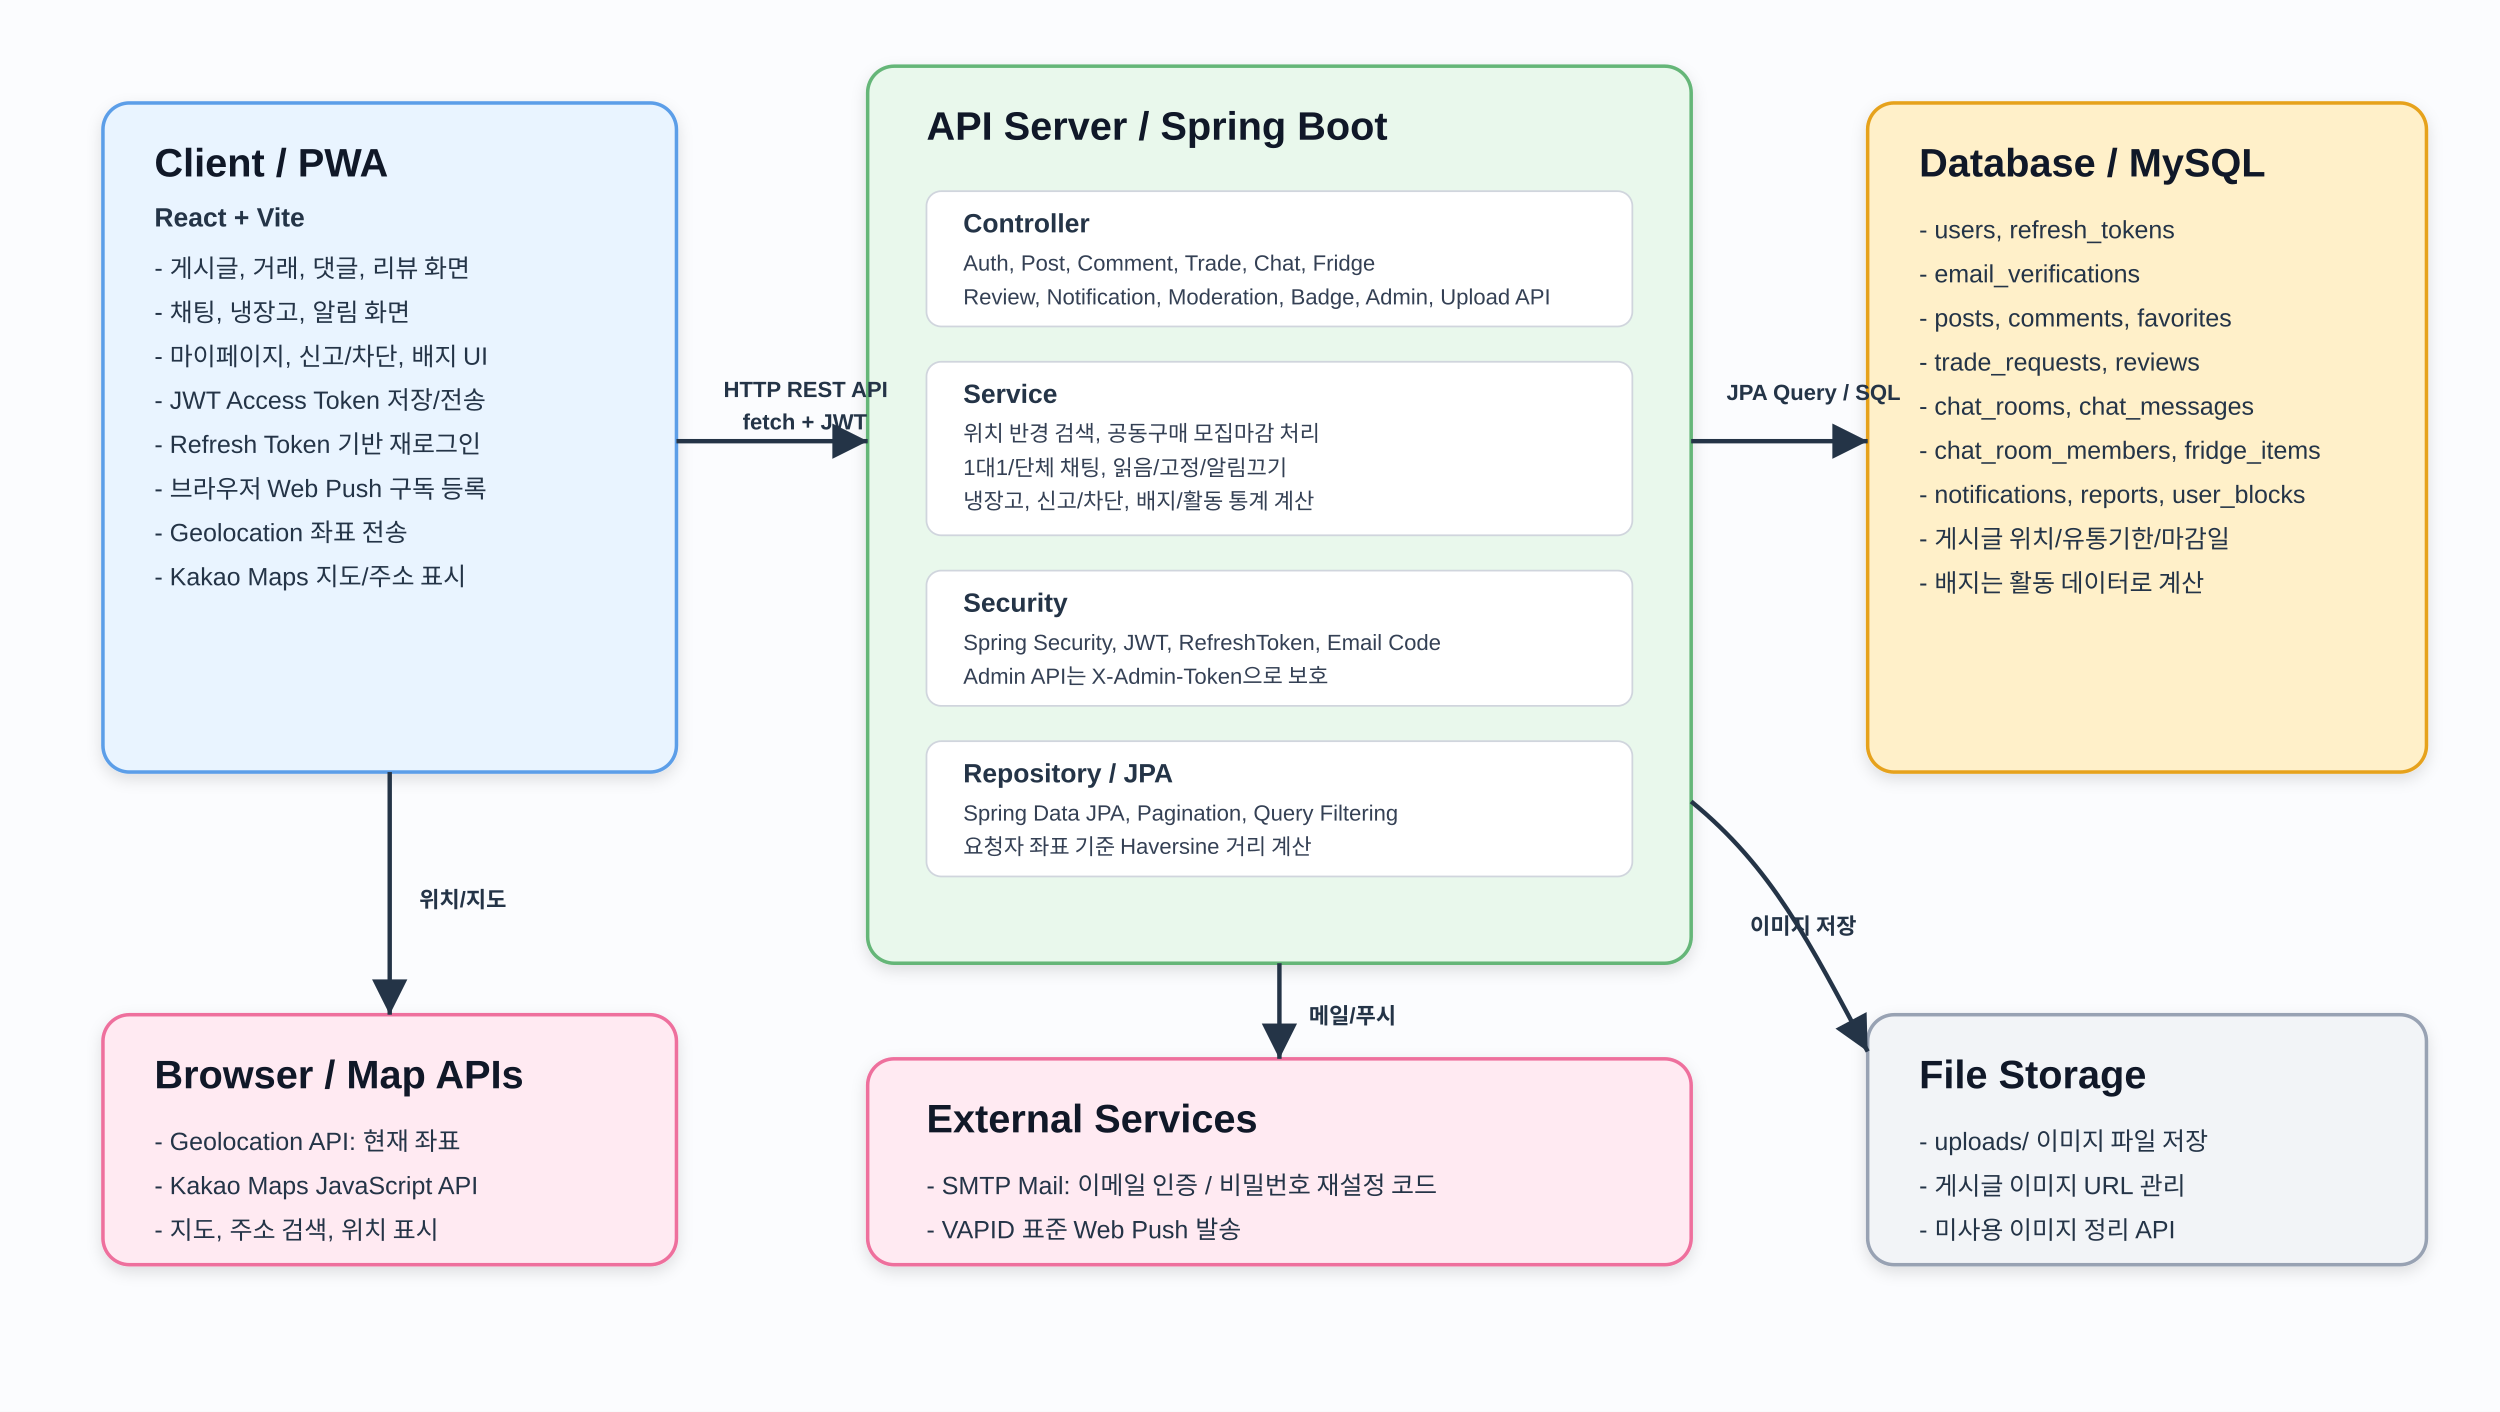
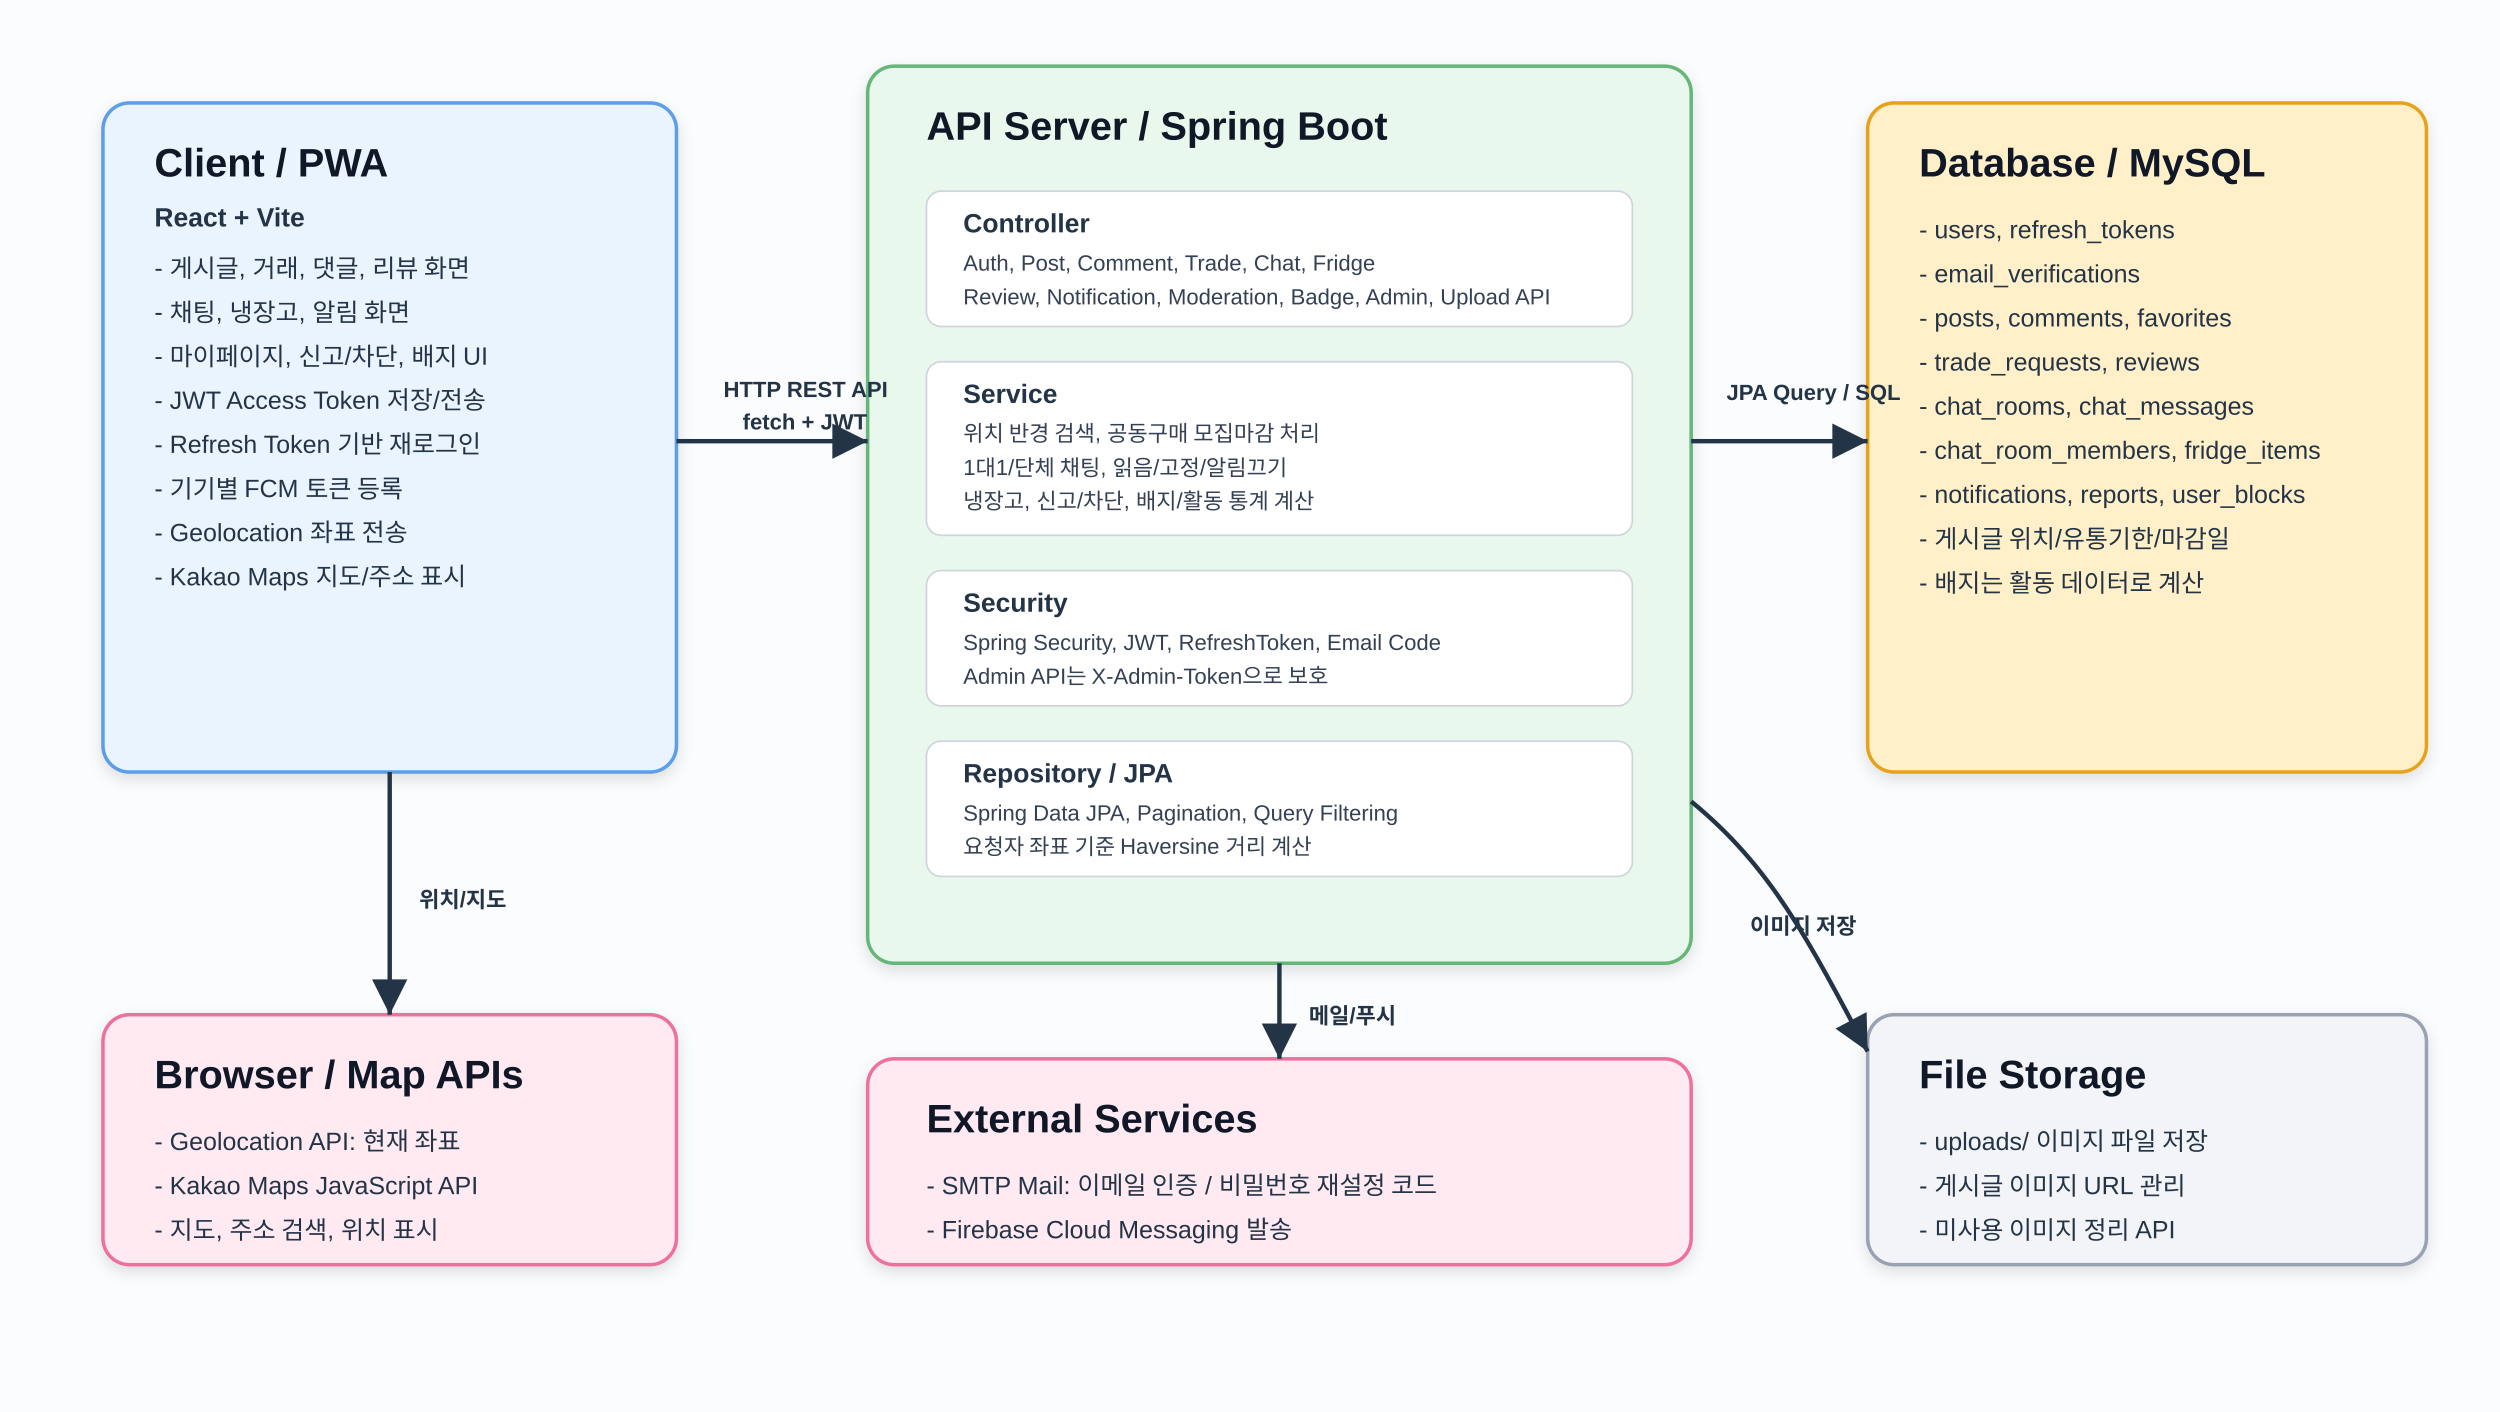
<svg xmlns="http://www.w3.org/2000/svg" width="1700" height="960" viewBox="0 0 1700 960">
  <defs>
    <marker id="arrow" markerWidth="12" markerHeight="12" refX="10" refY="6" orient="auto" markerUnits="strokeWidth">
      <path d="M2,2 L10,6 L2,10 Z" fill="#243447" />
    </marker>
    <filter id="shadow" x="-10%" y="-10%" width="120%" height="130%">
      <feDropShadow dx="0" dy="4" stdDeviation="5" flood-color="#000" flood-opacity="0.12" />
    </filter>
    <style>
      .bg { fill: #fbfcfe; }
      .box { stroke-width: 2.4; rx: 18; filter: url(#shadow); }
      .client { fill: #e9f4ff; stroke: #5b9ee8; }
      .server { fill: #e9f8ec; stroke: #65b678; }
      .db { fill: #fff0c9; stroke: #e6a21f; }
      .external { fill: #ffeaf2; stroke: #ee6f9d; }
      .storage { fill: #f2f4f7; stroke: #98a2b3; }
      .head { font: 800 27px 'Segoe UI', 'Malgun Gothic', Arial, sans-serif; fill: #101828; }
      .section { font: 800 18px 'Segoe UI', 'Malgun Gothic', Arial, sans-serif; fill: #243447; }
      .text { font: 500 17px 'Segoe UI', 'Malgun Gothic', Arial, sans-serif; fill: #243447; }
      .small { font: 500 15px 'Segoe UI', 'Malgun Gothic', Arial, sans-serif; fill: #344054; }
      .pill { fill: #ffffff; stroke: #d0d5dd; stroke-width: 1.2; rx: 10; }
      .arrow { stroke: #243447; stroke-width: 3; fill: none; marker-end: url(#arrow); }
      .label { font: 800 15px 'Segoe UI', 'Malgun Gothic', Arial, sans-serif; fill: #243447; }
    </style>
  </defs>
  <rect class="bg" width="1700" height="960" />
  <rect x="70" y="70" width="390" height="455" class="box client" />
  <text x="105" y="120" class="head">Client / PWA</text>
  <text x="105" y="154" class="section">React + Vite</text>
  <text x="105" y="188" class="text">- 게시글, 거래, 댓글, 리뷰 화면</text>
  <text x="105" y="218" class="text">- 채팅, 냉장고, 알림 화면</text>
  <text x="105" y="248" class="text">- 마이페이지, 신고/차단, 배지 UI</text>
  <text x="105" y="278" class="text">- JWT Access Token 저장/전송</text>
  <text x="105" y="308" class="text">- Refresh Token 기반 재로그인</text>
-   <text x="105" y="338" class="text">- 브라우저 Web Push 구독 등록</text>
+   <text x="105" y="338" class="text">- 기기별 FCM 토큰 등록</text>
  <text x="105" y="368" class="text">- Geolocation 좌표 전송</text>
  <text x="105" y="398" class="text">- Kakao Maps 지도/주소 표시</text>
  <rect x="590" y="45" width="560" height="610" class="box server" />
  <text x="630" y="95" class="head">API Server / Spring Boot</text>
  <rect x="630" y="130" width="480" height="92" class="pill" />
  <text x="655" y="158" class="section">Controller</text>
  <text x="655" y="184" class="small">Auth, Post, Comment, Trade, Chat, Fridge</text>
  <text x="655" y="207" class="small">Review, Notification, Moderation, Badge, Admin, Upload API</text>
  <rect x="630" y="246" width="480" height="118" class="pill" />
  <text x="655" y="274" class="section">Service</text>
  <text x="655" y="300" class="small">위치 반경 검색, 공동구매 모집마감 처리</text>
  <text x="655" y="323" class="small">1대1/단체 채팅, 읽음/고정/알림끄기</text>
  <text x="655" y="346" class="small">냉장고, 신고/차단, 배지/활동 통계 계산</text>
  <rect x="630" y="388" width="480" height="92" class="pill" />
  <text x="655" y="416" class="section">Security</text>
  <text x="655" y="442" class="small">Spring Security, JWT, RefreshToken, Email Code</text>
  <text x="655" y="465" class="small">Admin API는 X-Admin-Token으로 보호</text>
  <rect x="630" y="504" width="480" height="92" class="pill" />
  <text x="655" y="532" class="section">Repository / JPA</text>
  <text x="655" y="558" class="small">Spring Data JPA, Pagination, Query Filtering</text>
  <text x="655" y="581" class="small">요청자 좌표 기준 Haversine 거리 계산</text>
  <rect x="1270" y="70" width="380" height="455" class="box db" />
  <text x="1305" y="120" class="head">Database / MySQL</text>
  <text x="1305" y="162" class="text">- users, refresh_tokens</text>
  <text x="1305" y="192" class="text">- email_verifications</text>
  <text x="1305" y="222" class="text">- posts, comments, favorites</text>
  <text x="1305" y="252" class="text">- trade_requests, reviews</text>
  <text x="1305" y="282" class="text">- chat_rooms, chat_messages</text>
  <text x="1305" y="312" class="text">- chat_room_members, fridge_items</text>
  <text x="1305" y="342" class="text">- notifications, reports, user_blocks</text>
  <text x="1305" y="372" class="text">- 게시글 위치/유통기한/마감일</text>
  <text x="1305" y="402" class="text">- 배지는 활동 데이터로 계산</text>
  <rect x="70" y="690" width="390" height="170" class="box external" />
  <text x="105" y="740" class="head">Browser / Map APIs</text>
  <text x="105" y="782" class="text">- Geolocation API: 현재 좌표</text>
  <text x="105" y="812" class="text">- Kakao Maps JavaScript API</text>
  <text x="105" y="842" class="text">- 지도, 주소 검색, 위치 표시</text>
  <rect x="590" y="720" width="560" height="140" class="box external" />
  <text x="630" y="770" class="head">External Services</text>
  <text x="630" y="812" class="text">- SMTP Mail: 이메일 인증 / 비밀번호 재설정 코드</text>
-   <text x="630" y="842" class="text">- VAPID 표준 Web Push 발송</text>
+   <text x="630" y="842" class="text">- Firebase Cloud Messaging 발송</text>
  <rect x="1270" y="690" width="380" height="170" class="box storage" />
  <text x="1305" y="740" class="head">File Storage</text>
  <text x="1305" y="782" class="text">- uploads/ 이미지 파일 저장</text>
  <text x="1305" y="812" class="text">- 게시글 이미지 URL 관리</text>
  <text x="1305" y="842" class="text">- 미사용 이미지 정리 API</text>
  <path d="M460 300 H590" class="arrow" />
  <text x="492" y="270" class="label">HTTP REST API</text>
  <text x="505" y="292" class="label">fetch + JWT</text>
  <path d="M1150 300 H1270" class="arrow" />
  <text x="1174" y="272" class="label">JPA Query / SQL</text>
  <path d="M265 525 V690" class="arrow" />
  <text x="285" y="617" class="label">위치/지도</text>
  <path d="M870 655 V720" class="arrow" />
  <text x="890" y="696" class="label">메일/푸시</text>
  <path d="M1150 545 C1205 590 1230 640 1270 715" class="arrow" />
  <text x="1190" y="635" class="label">이미지 저장</text>
</svg>
